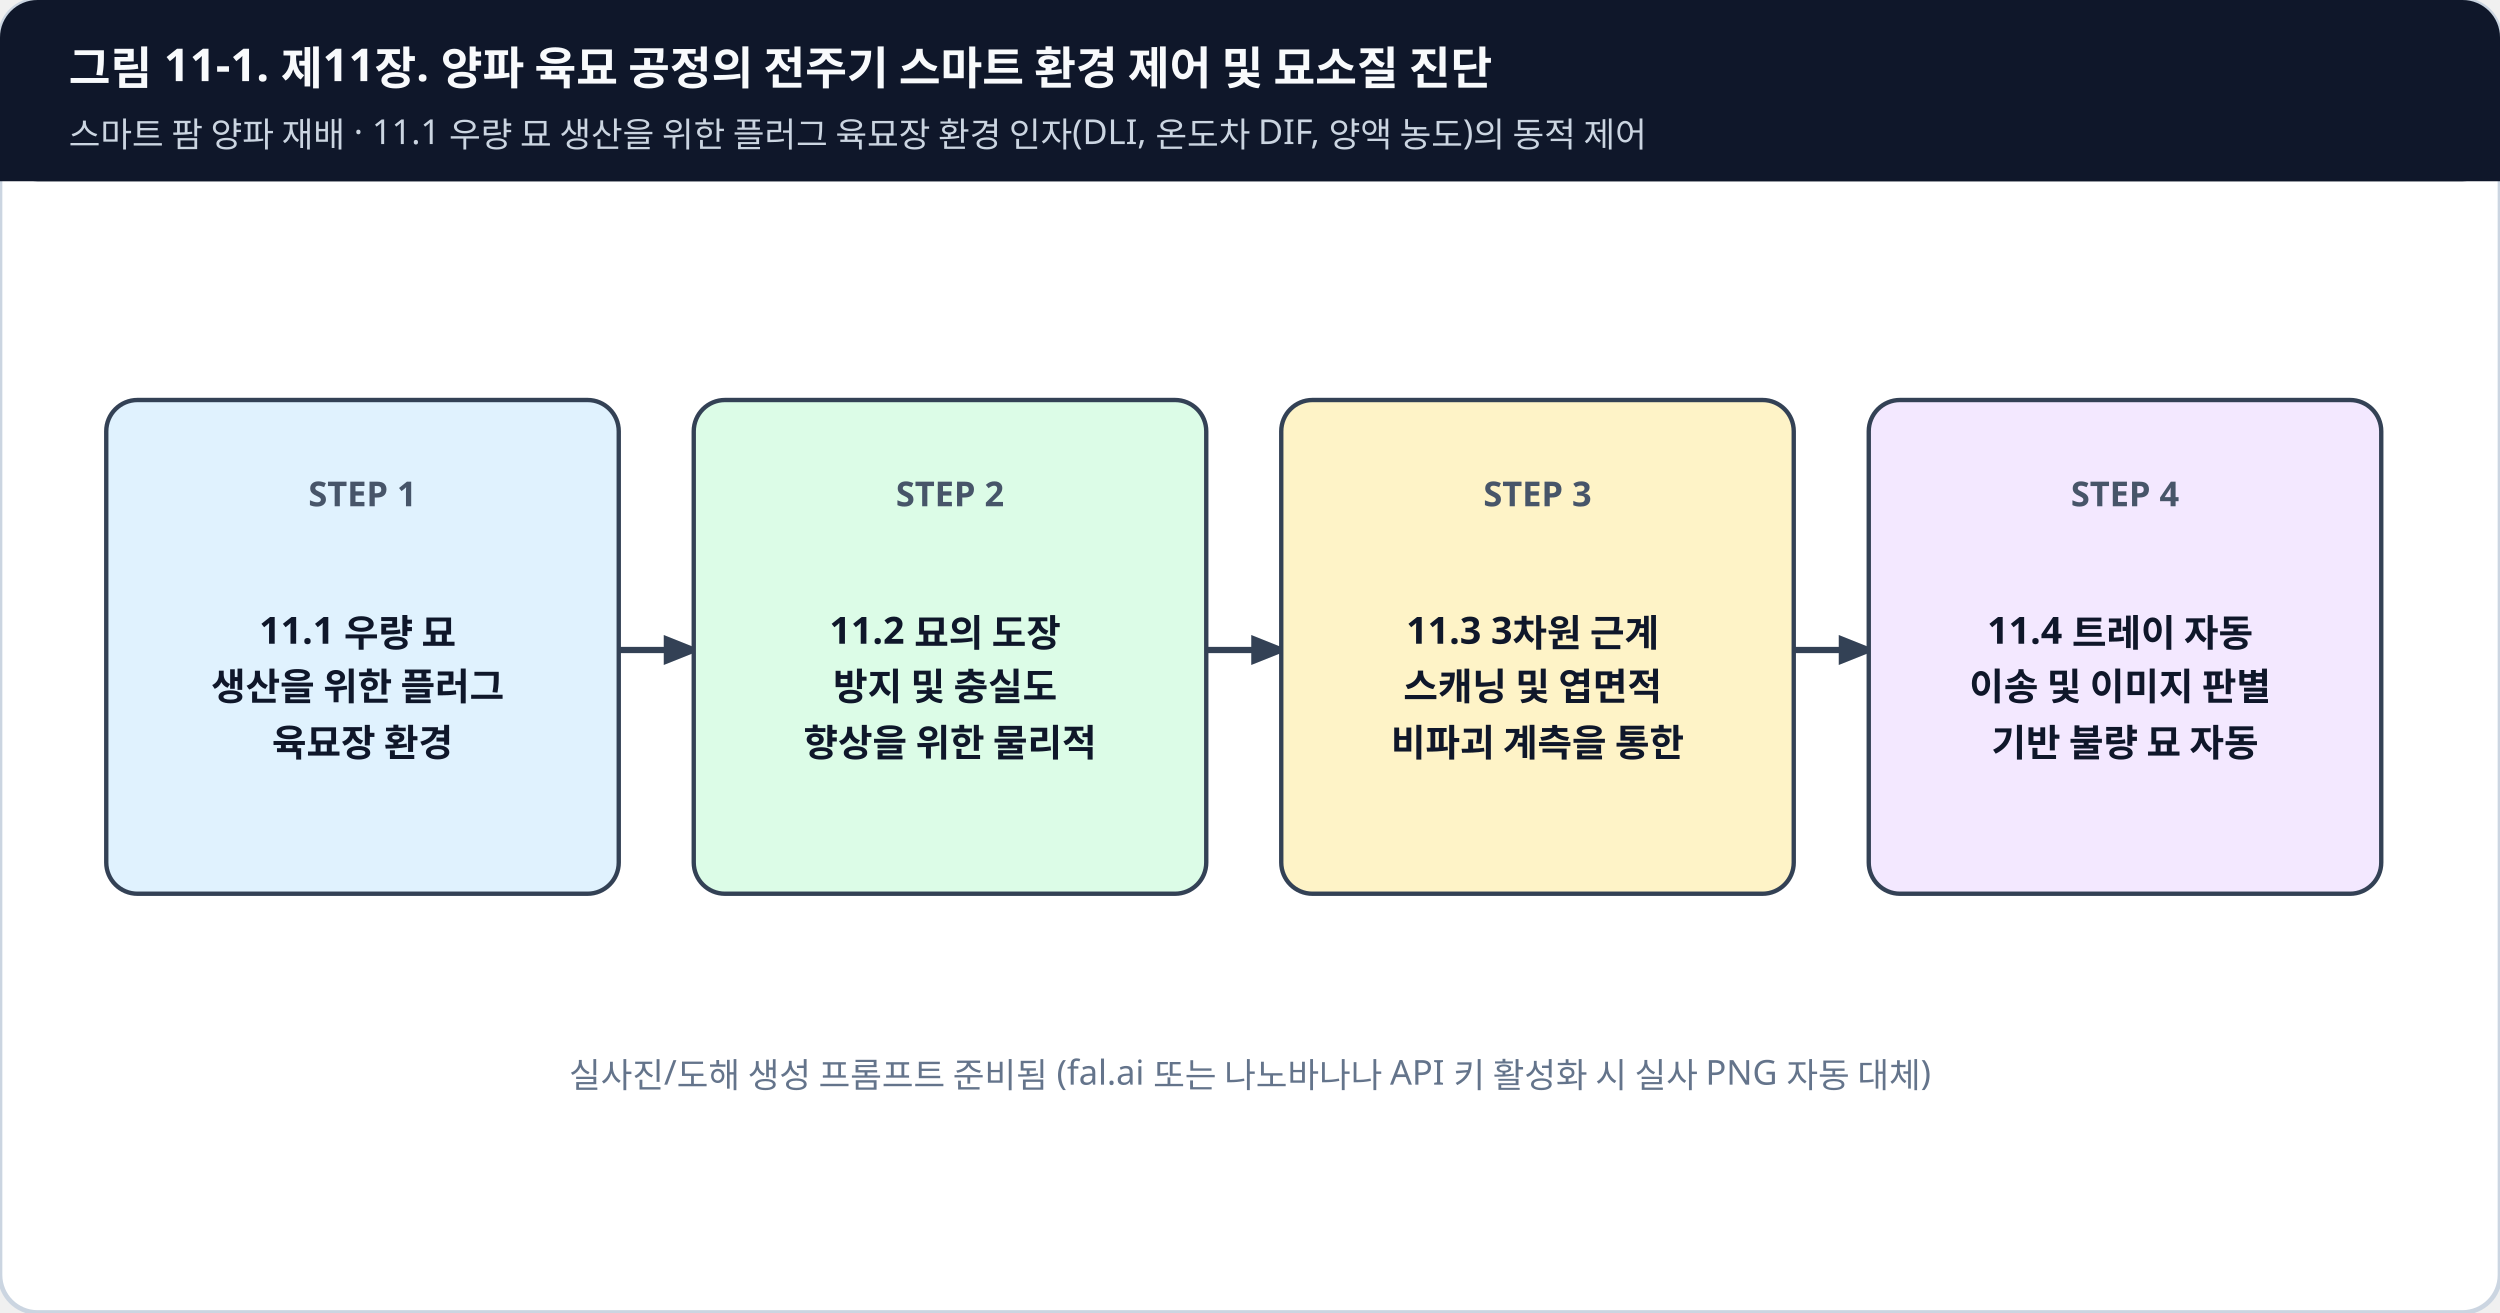
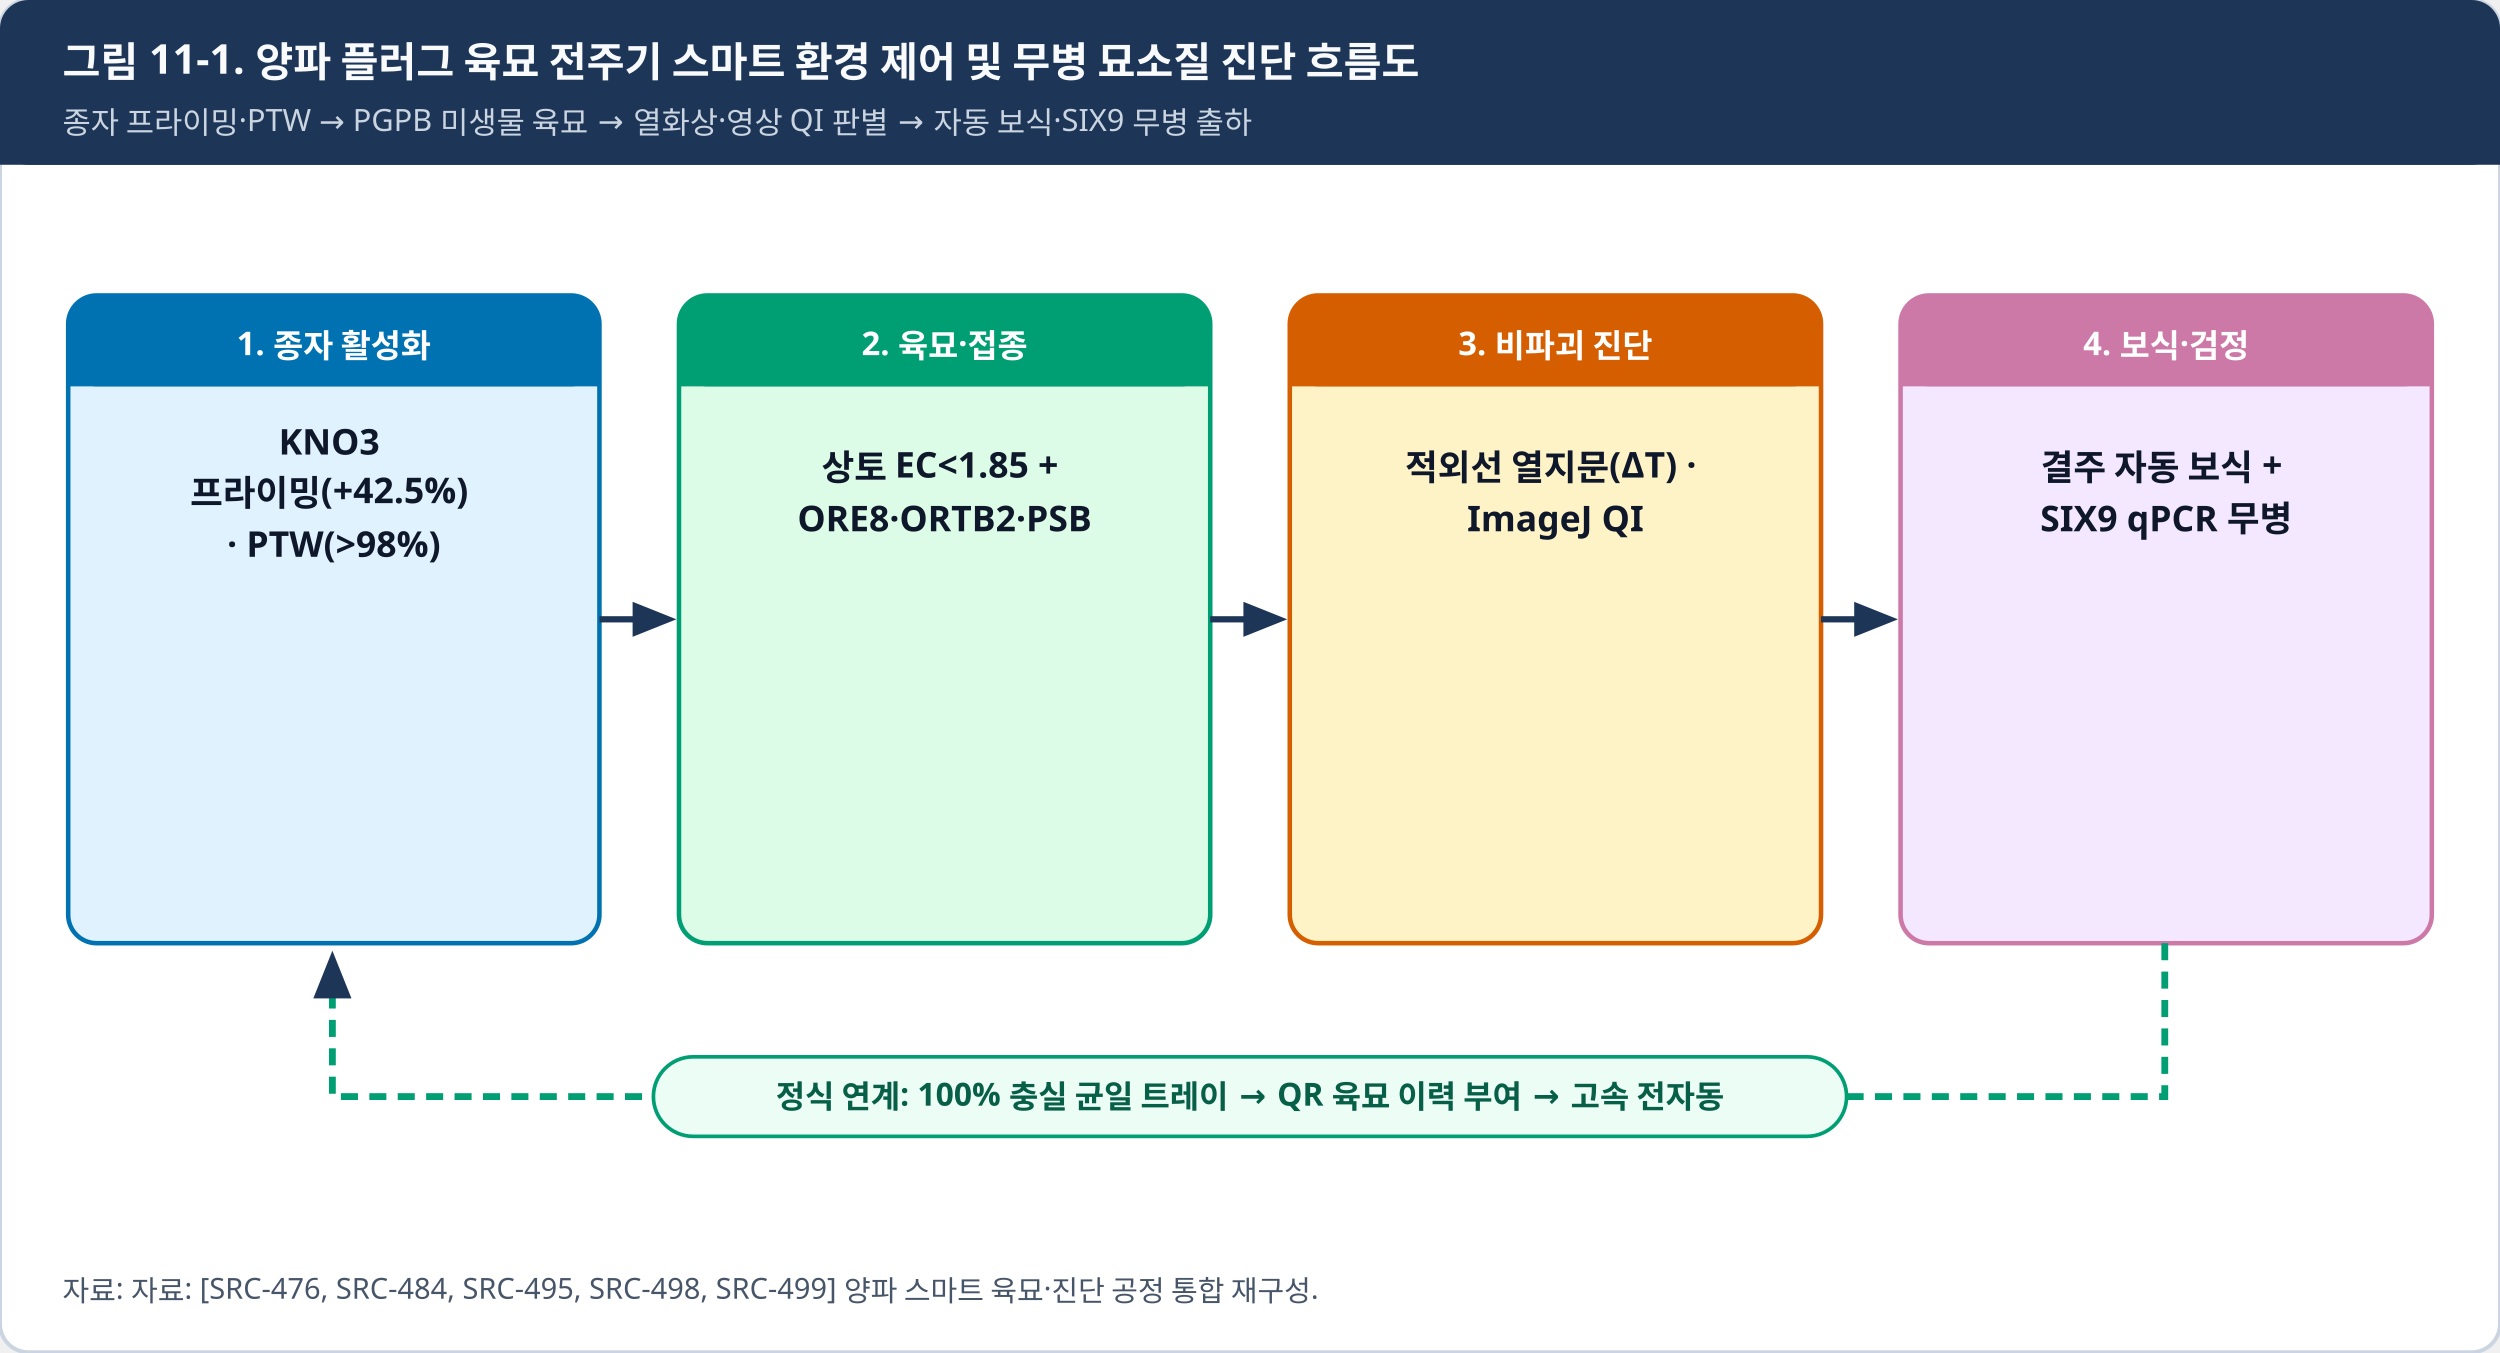
- <svg xmlns="http://www.w3.org/2000/svg" viewBox="0 0 800 420" width="800" height="420" style="background:#ffffff;font-family:'Malgun Gothic', 'Apple SD Gothic Neo', 'Noto Sans KR', sans-serif;">
-   <rect x="0" y="0" width="800" height="420" rx="12" fill="#ffffff" stroke="#cbd5e1" stroke-width="1.5" />
-   <rect x="0" y="0" width="800" height="58" rx="12" fill="#0f172a" />
-   <rect x="0" y="42" width="800" height="16" fill="#0f172a" />
-   <text x="22" y="27" font-size="14.5" font-weight="700" fill="#f8fafc">그림 11-1. 제11장. 양파 육묘 공정의 전주기 스마트 환경 제어 및 묘소질 진단</text>
-   <text x="22" y="47" font-size="11" fill="#cbd5e1">스마트 팜 양파 재배 · 11.1 우량 묘 생산을 위한 플러그 육묘장 환경 인자(DLI, 온도차 DIF, 양액 농도)의 동적 제어</text>
+ <svg xmlns="http://www.w3.org/2000/svg" viewBox="0 0 880 476" width="880" height="476" style="background:#ffffff;font-family:'Malgun Gothic', 'Apple SD Gothic Neo', 'Noto Sans KR', sans-serif;">
+   <rect x="0" y="0" width="880" height="476" rx="10" fill="#ffffff" stroke="#cbd5e1" stroke-width="1.4" />
+   <rect x="0" y="0" width="880" height="58" rx="10" fill="#1D3557" />
+   <rect x="0" y="42" width="880" height="16" fill="#1D3557" />
+   <text x="22" y="27" font-size="14.5" font-weight="700" fill="#f8fafc">그림 11-1. 양파 플러그 육묘 전주기 스마트 환경 제어 및 무병 묘소질 진단 흐름도</text>
+   <text x="22" y="47" font-size="10.8" fill="#cbd5e1">종자 프라이밍·PTW → PGPB 미생물 육묘 → 열화상·영상 QI 판별 → 자동 보식·SIX9 무병 출하</text>
  <defs>
-     <marker id="ar" viewBox="0 0 10 10" refX="8" refY="5" markerWidth="6" markerHeight="6" orient="auto">
-       <path d="M 0 1 L 10 5 L 0 9 z" fill="#334155" />
+     <marker id="ar" viewBox="0 0 10 10" refX="8" refY="5" markerWidth="7" markerHeight="7" orient="auto">
+       <path d="M 0 1 L 10 5 L 0 9 z" fill="#1D3557" />
    </marker>
  </defs>
-   <rect x="34" y="128" width="164" height="158" rx="10" fill="#e0f2fe" stroke="#334155" stroke-width="1.4" />
-   <text x="116" y="162" text-anchor="middle" font-size="11" font-weight="700" fill="#475569">STEP 1</text>
-   <text text-anchor="middle" font-size="12" font-weight="700" fill="#0f172a">
-     <tspan x="116" y="206.0">11.1 우량 묘</tspan>
-     <tspan x="116" y="224.0">생산을 위한 플러그</tspan>
-     <tspan x="116" y="242.0">육묘장 환경</tspan>
+   <rect x="24" y="104" width="187" height="228" rx="10" fill="#E0F2FE" stroke="#0072B2" stroke-width="1.6" />
+   <rect x="24" y="104" width="187" height="32" rx="10" fill="#0072B2" />
+   <rect x="24" y="124" width="187" height="12" fill="#0072B2" />
+   <text x="117.5" y="125" text-anchor="middle" font-size="11.5" font-weight="700" fill="#ffffff">1. 종자 활성화</text>
+   <text text-anchor="middle" font-size="12.5" font-weight="700" fill="#0f172a">
+     <tspan x="117.5" y="160.0">KNO3</tspan>
+     <tspan x="117.5" y="178.0">프라이밍(+42.5%)</tspan>
+     <tspan x="117.5" y="196.0">· PTW(&gt;98%)</tspan>
  </text>
-   <line x1="198" y1="208" x2="222" y2="208" stroke="#334155" stroke-width="2" marker-end="url(#ar)" />
-   <rect x="222" y="128" width="164" height="158" rx="10" fill="#dcfce7" stroke="#334155" stroke-width="1.4" />
-   <text x="304" y="162" text-anchor="middle" font-size="11" font-weight="700" fill="#475569">STEP 2</text>
-   <text text-anchor="middle" font-size="12" font-weight="700" fill="#0f172a">
-     <tspan x="304" y="206.0">11.2 묘의 도장</tspan>
-     <tspan x="304" y="224.0">방지 및 충실도</tspan>
-     <tspan x="304" y="242.0">향상을 위한 물리적</tspan>
+   <line x1="211" y1="218" x2="235" y2="218" stroke="#1D3557" stroke-width="2.2" marker-end="url(#ar)" />
+   <rect x="239" y="104" width="187" height="228" rx="10" fill="#DCFCE7" stroke="#009E73" stroke-width="1.6" />
+   <rect x="239" y="104" width="187" height="32" rx="10" fill="#009E73" />
+   <rect x="239" y="124" width="187" height="12" fill="#009E73" />
+   <text x="332.5" y="125" text-anchor="middle" font-size="11.5" font-weight="700" fill="#ffffff">2. 육묘·접종</text>
+   <text text-anchor="middle" font-size="12.5" font-weight="700" fill="#0f172a">
+     <tspan x="332.5" y="169.0">상토 EC&lt;1.85 +</tspan>
+     <tspan x="332.5" y="187.0">ORE8·ORTB2·PSB</tspan>
  </text>
-   <line x1="386" y1="208" x2="410" y2="208" stroke="#334155" stroke-width="2" marker-end="url(#ar)" />
-   <rect x="410" y="128" width="164" height="158" rx="10" fill="#fef3c7" stroke="#334155" stroke-width="1.4" />
-   <text x="492" y="162" text-anchor="middle" font-size="11" font-weight="700" fill="#475569">STEP 3</text>
-   <text text-anchor="middle" font-size="12" font-weight="700" fill="#0f172a">
-     <tspan x="492" y="206.0">11.3 3차원 근계</tspan>
-     <tspan x="492" y="224.0">스캐닝 및 엽면적</tspan>
-     <tspan x="492" y="242.0">비파괴 계측을 통한</tspan>
+   <line x1="426" y1="218" x2="450" y2="218" stroke="#1D3557" stroke-width="2.2" marker-end="url(#ar)" />
+   <rect x="454" y="104" width="187" height="228" rx="10" fill="#FEF3C7" stroke="#D55E00" stroke-width="1.6" />
+   <rect x="454" y="104" width="187" height="32" rx="10" fill="#D55E00" />
+   <rect x="454" y="124" width="187" height="12" fill="#D55E00" />
+   <text x="547.5" y="125" text-anchor="middle" font-size="11.5" font-weight="700" fill="#ffffff">3. 비파괴 진단</text>
+   <text text-anchor="middle" font-size="12.5" font-weight="700" fill="#0f172a">
+     <tspan x="547.5" y="169.0">적외선 열지문(ΔT) ·</tspan>
+     <tspan x="547.5" y="187.0">ImageJ QI</tspan>
  </text>
-   <line x1="574" y1="208" x2="598" y2="208" stroke="#334155" stroke-width="2" marker-end="url(#ar)" />
-   <rect x="598" y="128" width="164" height="158" rx="10" fill="#f3e8ff" stroke="#334155" stroke-width="1.4" />
-   <text x="680" y="162" text-anchor="middle" font-size="11" font-weight="700" fill="#475569">STEP 4</text>
-   <text text-anchor="middle" font-size="12" font-weight="700" fill="#0f172a">
-     <tspan x="680" y="206.0">11.4 트레이 자동</tspan>
-     <tspan x="680" y="224.0">이송 및 이미지 판별</tspan>
-     <tspan x="680" y="242.0">기반 불량 묘 자동</tspan>
+   <line x1="641" y1="218" x2="665" y2="218" stroke="#1D3557" stroke-width="2.2" marker-end="url(#ar)" />
+   <rect x="669" y="104" width="187" height="228" rx="10" fill="#F3E8FF" stroke="#CC79A7" stroke-width="1.6" />
+   <rect x="669" y="104" width="187" height="32" rx="10" fill="#CC79A7" />
+   <rect x="669" y="124" width="187" height="12" fill="#CC79A7" />
+   <text x="762.5" y="125" text-anchor="middle" font-size="11.5" font-weight="700" fill="#ffffff">4. 보식·검정</text>
+   <text text-anchor="middle" font-size="12.5" font-weight="700" fill="#0f172a">
+     <tspan x="762.5" y="169.0">결주 자동 보식 +</tspan>
+     <tspan x="762.5" y="187.0">SIX9 qPCR 무병</tspan>
  </text>
-   <text x="400" y="348" text-anchor="middle" font-size="11" fill="#64748b">실사진/도해 생성 프롬프트 준비됨 (fal.ai 또는 나노바나나 API 키 활성화 시 실사 PNG 자동 대체)</text>
+   <path d="M 762 332 L 762 386 L 117 386 L 117 338" fill="none" stroke="#009E73" stroke-width="2.4" stroke-dasharray="6,4" marker-end="url(#ar)" />
+   <rect x="230" y="372" width="420" height="28" rx="14" fill="#ECFDF5" stroke="#009E73" stroke-width="1.3" />
+   <text x="440" y="390" text-anchor="middle" font-size="11.2" font-weight="700" fill="#065F46">정식 연계: 100% 충실 균일 트레이 → QR 육묘 이력 부여 → 고속 전자동</text>
+   <text x="22" y="458" font-size="10.2" fill="#475569">자료: 자료: [SRC-476, SRC-484, SRC-495, SRC-498, SRC-499] 양파 스마트 육묘·진단 공정 통합 재구성.</text>
</svg>
